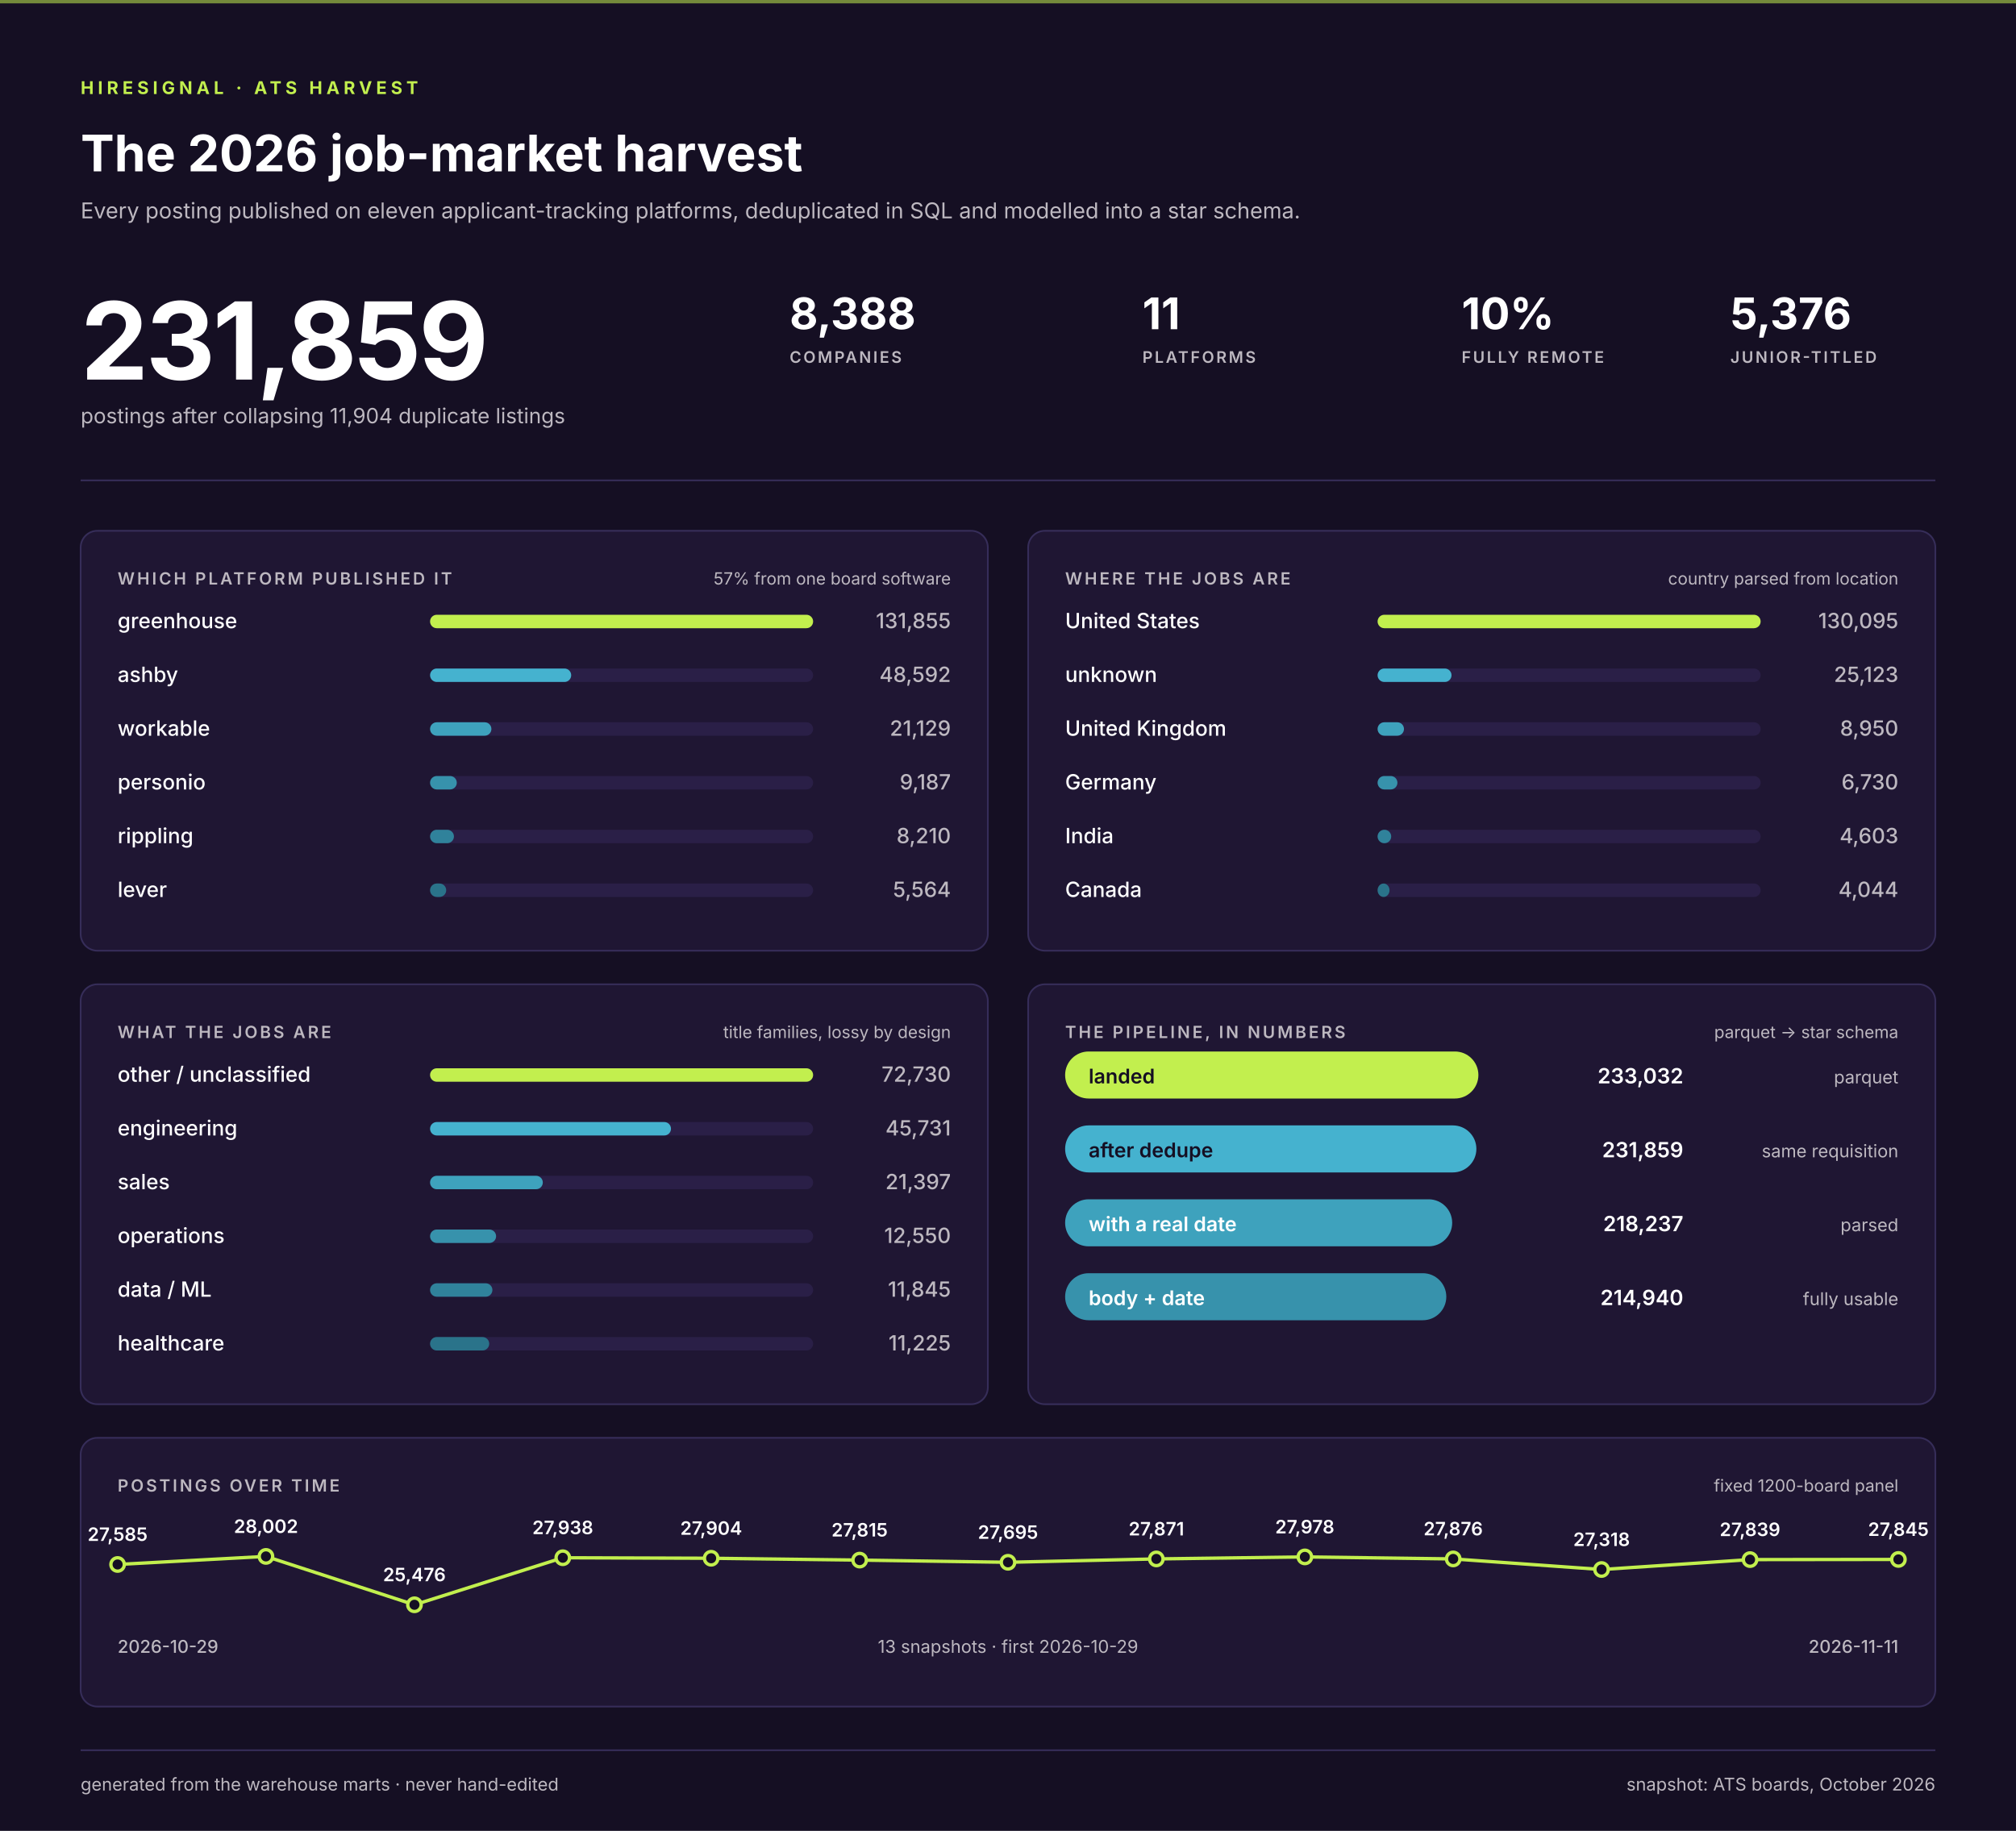
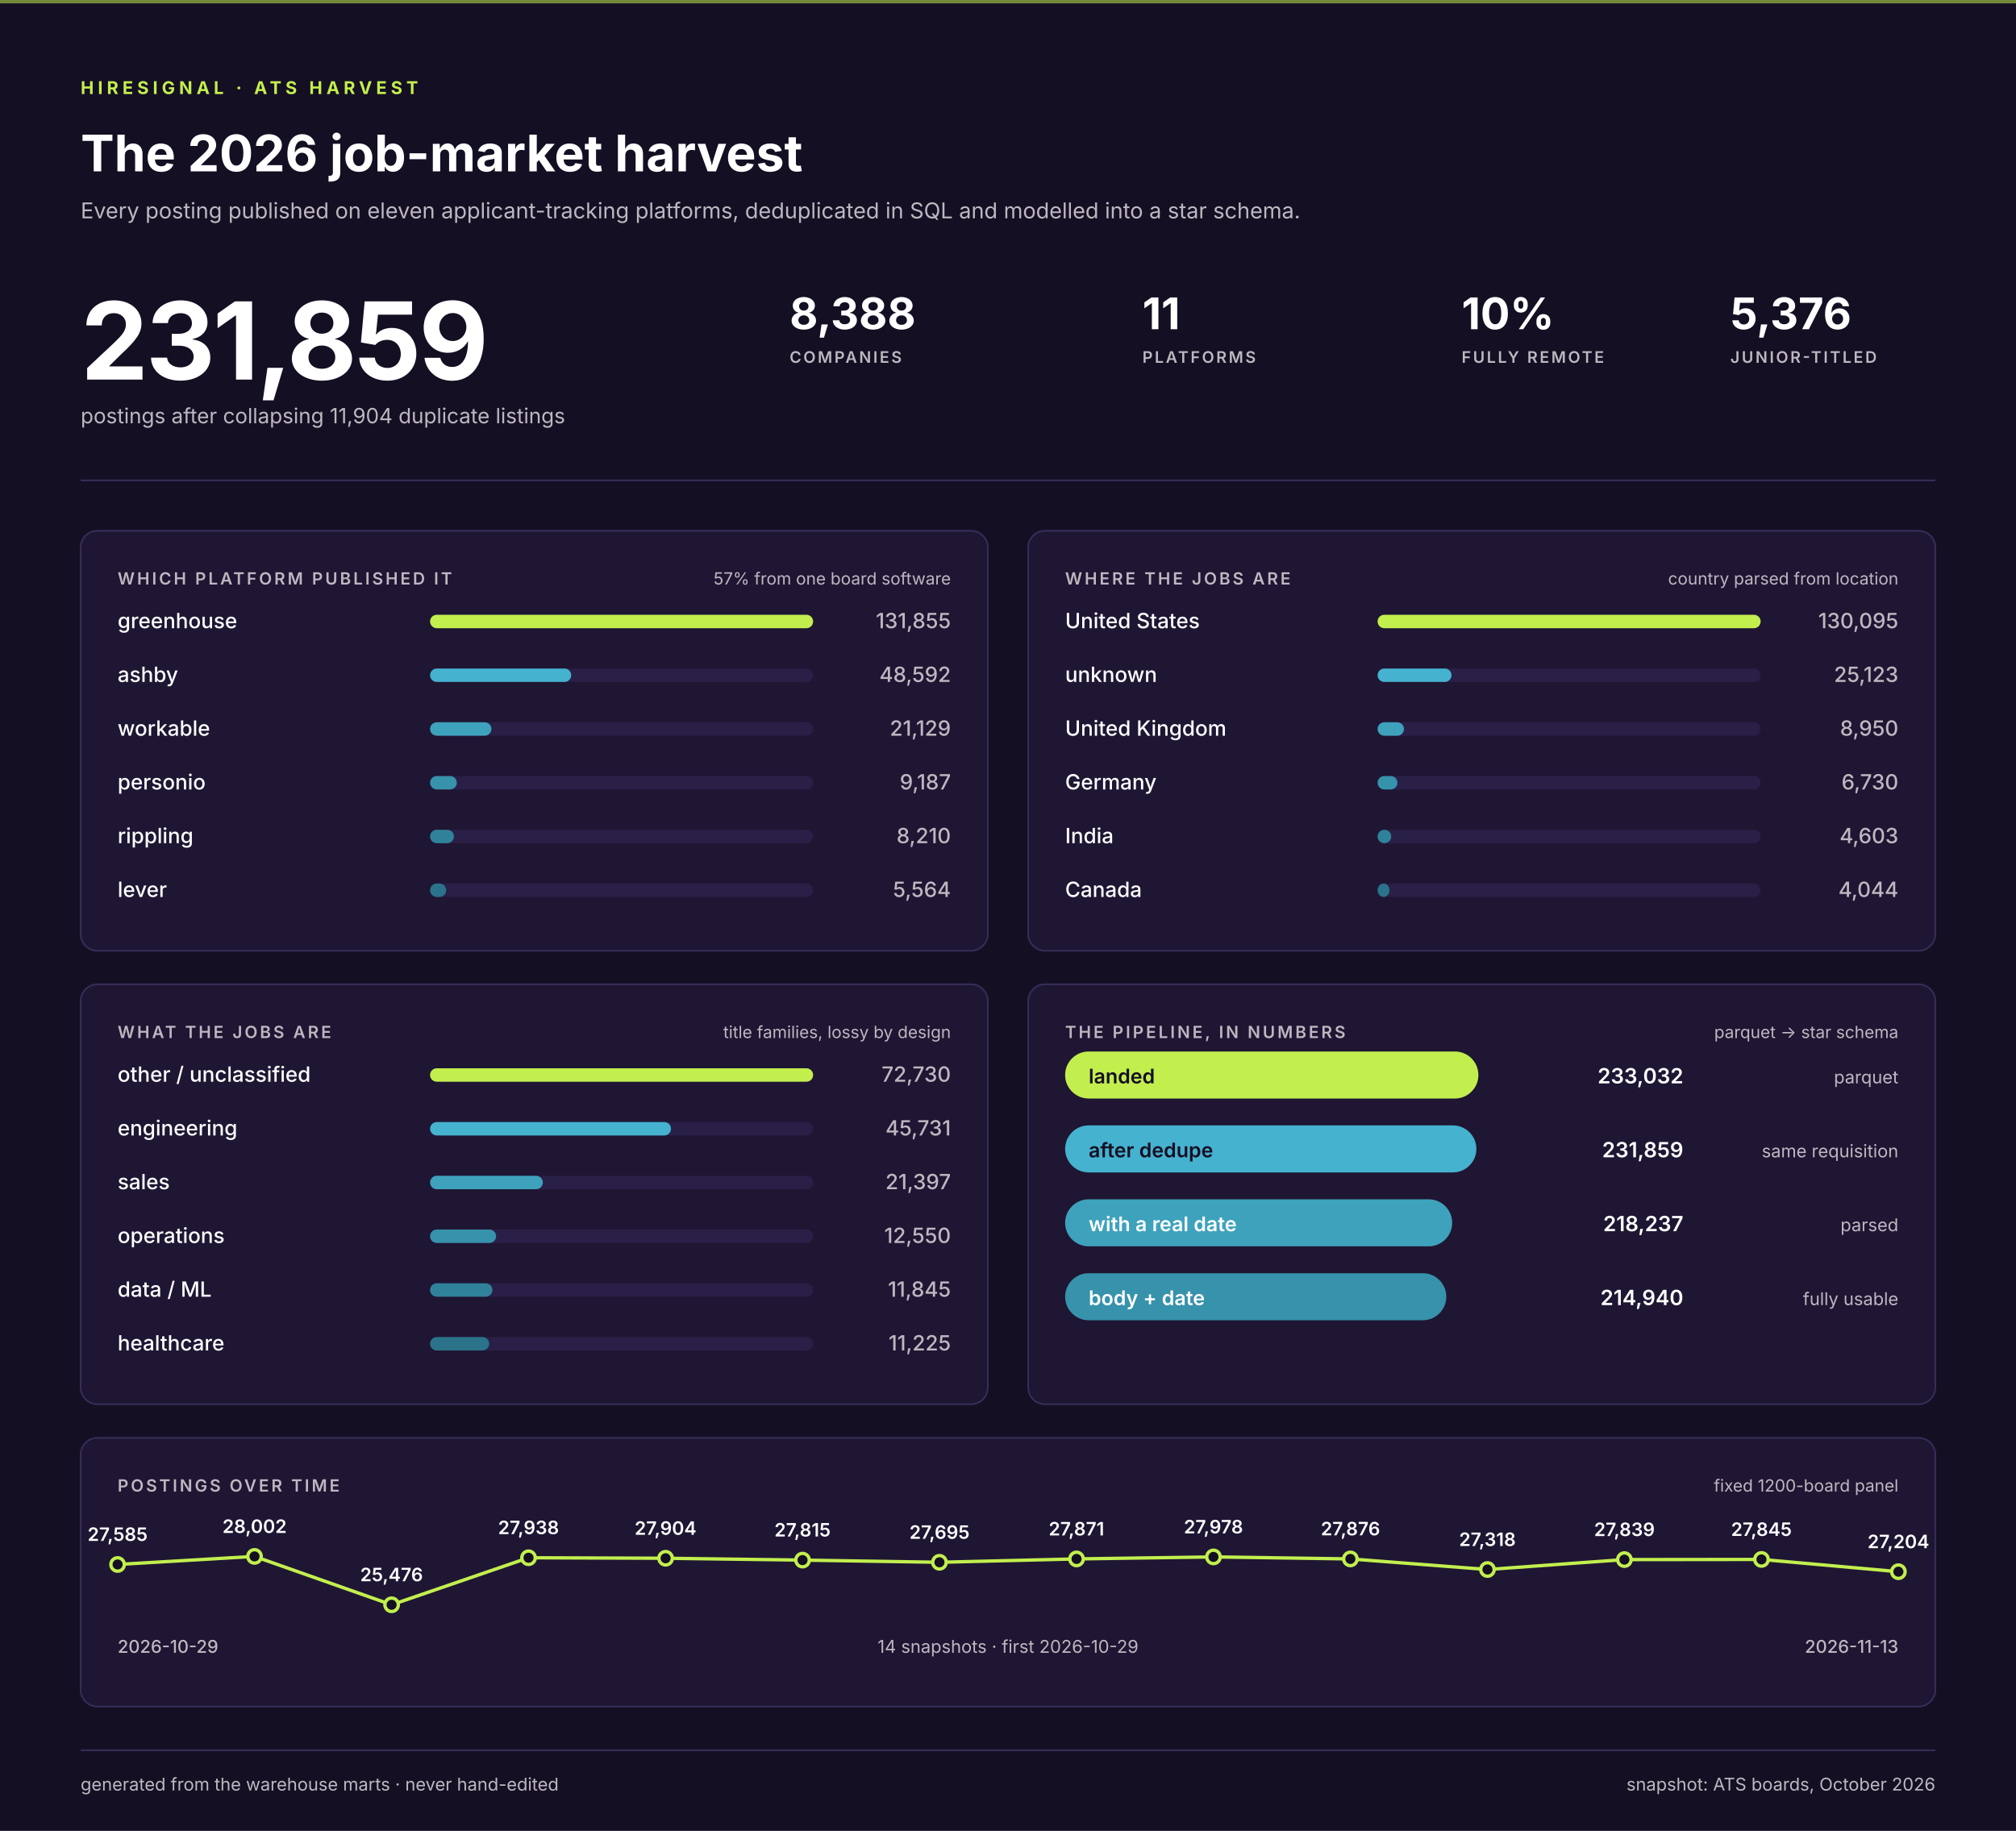
<svg xmlns="http://www.w3.org/2000/svg" width="1200" height="1090" viewBox="0 0 1200 1090" role="img" aria-label="Job-market harvest dashboard">
  <rect x="0.0" y="0.0" width="1200.0" height="1090.0" rx="0" fill="#150f23" />
  <rect x="0" y="0" width="1200" height="2" fill="#c2ef4e" opacity="0.55" />
  <text x="48" y="56" font-family="Inter, -apple-system, Segoe UI, Helvetica, Arial, sans-serif" font-size="10.5" fill="#c2ef4e" font-weight="700" text-anchor="start" letter-spacing="2.4">HIRESIGNAL  ·  ATS HARVEST</text>
  <text x="48" y="102" font-family="Inter, -apple-system, Segoe UI, Helvetica, Arial, sans-serif" font-size="30" fill="#ffffff" font-weight="650" text-anchor="start">The 2026 job-market harvest</text>
  <text x="48" y="130" font-family="Inter, -apple-system, Segoe UI, Helvetica, Arial, sans-serif" font-size="13" fill="#bdb8c0" font-weight="400" text-anchor="start">Every posting published on eleven applicant-tracking platforms, deduplicated in SQL and modelled into a star schema.</text>
  <text x="48" y="226" font-family="Inter, -apple-system, Segoe UI, Helvetica, Arial, sans-serif" font-size="64" fill="#ffffff" font-weight="700" text-anchor="start" letter-spacing="-1.5">231,859</text>
  <text x="48" y="252" font-family="Inter, -apple-system, Segoe UI, Helvetica, Arial, sans-serif" font-size="12.5" fill="#bdb8c0" font-weight="400" text-anchor="start">postings after collapsing 11,904 duplicate listings</text>
  <text x="470" y="196" font-family="Inter, -apple-system, Segoe UI, Helvetica, Arial, sans-serif" font-size="26" fill="#ffffff" font-weight="650" text-anchor="start">8,388</text>
  <text x="470" y="216" font-family="Inter, -apple-system, Segoe UI, Helvetica, Arial, sans-serif" font-size="9.5" fill="#bdb8c0" font-weight="600" text-anchor="start" letter-spacing="1.2">COMPANIES</text>
  <text x="680" y="196" font-family="Inter, -apple-system, Segoe UI, Helvetica, Arial, sans-serif" font-size="26" fill="#ffffff" font-weight="650" text-anchor="start">11</text>
  <text x="680" y="216" font-family="Inter, -apple-system, Segoe UI, Helvetica, Arial, sans-serif" font-size="9.5" fill="#bdb8c0" font-weight="600" text-anchor="start" letter-spacing="1.2">PLATFORMS</text>
  <text x="870" y="196" font-family="Inter, -apple-system, Segoe UI, Helvetica, Arial, sans-serif" font-size="26" fill="#ffffff" font-weight="650" text-anchor="start">10%</text>
  <text x="870" y="216" font-family="Inter, -apple-system, Segoe UI, Helvetica, Arial, sans-serif" font-size="9.5" fill="#bdb8c0" font-weight="600" text-anchor="start" letter-spacing="1.2">FULLY REMOTE</text>
  <text x="1030" y="196" font-family="Inter, -apple-system, Segoe UI, Helvetica, Arial, sans-serif" font-size="26" fill="#ffffff" font-weight="650" text-anchor="start">5,376</text>
  <text x="1030" y="216" font-family="Inter, -apple-system, Segoe UI, Helvetica, Arial, sans-serif" font-size="9.5" fill="#bdb8c0" font-weight="600" text-anchor="start" letter-spacing="1.2">JUNIOR-TITLED</text>
  <line x1="48" y1="286" x2="1152" y2="286" stroke="#362d59" />
  <rect x="48.0" y="316.0" width="540.0" height="250.0" rx="10" fill="#1f1633" stroke="#362d59" />
  <text x="70" y="348" font-family="Inter, -apple-system, Segoe UI, Helvetica, Arial, sans-serif" font-size="10" fill="#bdb8c0" font-weight="600" text-anchor="start" letter-spacing="1.4">WHICH PLATFORM PUBLISHED IT</text>
  <text x="566" y="348" font-family="Inter, -apple-system, Segoe UI, Helvetica, Arial, sans-serif" font-size="10" fill="#bdb8c0" font-weight="400" text-anchor="end">57% from one board software</text>
  <text x="70" y="374.0" font-family="Inter, -apple-system, Segoe UI, Helvetica, Arial, sans-serif" font-size="12.5" fill="#ffffff" font-weight="450" text-anchor="start">greenhouse</text>
  <rect x="256.0" y="366.0" width="228.0" height="8.0" rx="4" fill="#2a1f47" />
  <rect x="256.0" y="366.0" width="228.0" height="8.0" rx="4" fill="#c2ef4e" />
  <text x="566" y="374.0" font-family="Inter, -apple-system, Segoe UI, Helvetica, Arial, sans-serif" font-size="12.5" fill="#bdb8c0" font-weight="500" text-anchor="end">131,855</text>
  <text x="70" y="406.0" font-family="Inter, -apple-system, Segoe UI, Helvetica, Arial, sans-serif" font-size="12.5" fill="#ffffff" font-weight="450" text-anchor="start">ashby</text>
  <rect x="256.0" y="398.0" width="228.0" height="8.0" rx="4" fill="#2a1f47" />
  <rect x="256.0" y="398.0" width="84.0" height="8.0" rx="4" fill="#45b2cf" />
  <text x="566" y="406.0" font-family="Inter, -apple-system, Segoe UI, Helvetica, Arial, sans-serif" font-size="12.5" fill="#bdb8c0" font-weight="500" text-anchor="end">48,592</text>
  <text x="70" y="438.0" font-family="Inter, -apple-system, Segoe UI, Helvetica, Arial, sans-serif" font-size="12.5" fill="#ffffff" font-weight="450" text-anchor="start">workable</text>
  <rect x="256.0" y="430.0" width="228.0" height="8.0" rx="4" fill="#2a1f47" />
  <rect x="256.0" y="430.0" width="36.5" height="8.0" rx="4" fill="#3ea2bd" />
  <text x="566" y="438.0" font-family="Inter, -apple-system, Segoe UI, Helvetica, Arial, sans-serif" font-size="12.5" fill="#bdb8c0" font-weight="500" text-anchor="end">21,129</text>
  <text x="70" y="470.0" font-family="Inter, -apple-system, Segoe UI, Helvetica, Arial, sans-serif" font-size="12.5" fill="#ffffff" font-weight="450" text-anchor="start">personio</text>
  <rect x="256.0" y="462.0" width="228.0" height="8.0" rx="4" fill="#2a1f47" />
  <rect x="256.0" y="462.0" width="15.9" height="8.0" rx="4" fill="#3792ac" />
  <text x="566" y="470.0" font-family="Inter, -apple-system, Segoe UI, Helvetica, Arial, sans-serif" font-size="12.5" fill="#bdb8c0" font-weight="500" text-anchor="end">9,187</text>
  <text x="70" y="502.0" font-family="Inter, -apple-system, Segoe UI, Helvetica, Arial, sans-serif" font-size="12.5" fill="#ffffff" font-weight="450" text-anchor="start">rippling</text>
  <rect x="256.0" y="494.0" width="228.0" height="8.0" rx="4" fill="#2a1f47" />
  <rect x="256.0" y="494.0" width="14.2" height="8.0" rx="4" fill="#30829b" />
  <text x="566" y="502.0" font-family="Inter, -apple-system, Segoe UI, Helvetica, Arial, sans-serif" font-size="12.5" fill="#bdb8c0" font-weight="500" text-anchor="end">8,210</text>
  <text x="70" y="534.0" font-family="Inter, -apple-system, Segoe UI, Helvetica, Arial, sans-serif" font-size="12.5" fill="#ffffff" font-weight="450" text-anchor="start">lever</text>
  <rect x="256.0" y="526.0" width="228.0" height="8.0" rx="4" fill="#2a1f47" />
  <rect x="256.0" y="526.0" width="9.6" height="8.0" rx="4" fill="#2a738a" />
  <text x="566" y="534.0" font-family="Inter, -apple-system, Segoe UI, Helvetica, Arial, sans-serif" font-size="12.5" fill="#bdb8c0" font-weight="500" text-anchor="end">5,564</text>
  <rect x="612.0" y="316.0" width="540.0" height="250.0" rx="10" fill="#1f1633" stroke="#362d59" />
  <text x="634" y="348" font-family="Inter, -apple-system, Segoe UI, Helvetica, Arial, sans-serif" font-size="10" fill="#bdb8c0" font-weight="600" text-anchor="start" letter-spacing="1.4">WHERE THE JOBS ARE</text>
  <text x="1130" y="348" font-family="Inter, -apple-system, Segoe UI, Helvetica, Arial, sans-serif" font-size="10" fill="#bdb8c0" font-weight="400" text-anchor="end">country parsed from location</text>
  <text x="634" y="374.0" font-family="Inter, -apple-system, Segoe UI, Helvetica, Arial, sans-serif" font-size="12.5" fill="#ffffff" font-weight="450" text-anchor="start">United States</text>
  <rect x="820.0" y="366.0" width="228.0" height="8.0" rx="4" fill="#2a1f47" />
  <rect x="820.0" y="366.0" width="228.0" height="8.0" rx="4" fill="#c2ef4e" />
  <text x="1130" y="374.0" font-family="Inter, -apple-system, Segoe UI, Helvetica, Arial, sans-serif" font-size="12.5" fill="#bdb8c0" font-weight="500" text-anchor="end">130,095</text>
  <text x="634" y="406.0" font-family="Inter, -apple-system, Segoe UI, Helvetica, Arial, sans-serif" font-size="12.5" fill="#ffffff" font-weight="450" text-anchor="start">unknown</text>
  <rect x="820.0" y="398.0" width="228.0" height="8.0" rx="4" fill="#2a1f47" />
  <rect x="820.0" y="398.0" width="44.0" height="8.0" rx="4" fill="#45b2cf" />
  <text x="1130" y="406.0" font-family="Inter, -apple-system, Segoe UI, Helvetica, Arial, sans-serif" font-size="12.5" fill="#bdb8c0" font-weight="500" text-anchor="end">25,123</text>
  <text x="634" y="438.0" font-family="Inter, -apple-system, Segoe UI, Helvetica, Arial, sans-serif" font-size="12.5" fill="#ffffff" font-weight="450" text-anchor="start">United Kingdom</text>
  <rect x="820.0" y="430.0" width="228.0" height="8.0" rx="4" fill="#2a1f47" />
  <rect x="820.0" y="430.0" width="15.7" height="8.0" rx="4" fill="#3ea2bd" />
  <text x="1130" y="438.0" font-family="Inter, -apple-system, Segoe UI, Helvetica, Arial, sans-serif" font-size="12.5" fill="#bdb8c0" font-weight="500" text-anchor="end">8,950</text>
  <text x="634" y="470.0" font-family="Inter, -apple-system, Segoe UI, Helvetica, Arial, sans-serif" font-size="12.5" fill="#ffffff" font-weight="450" text-anchor="start">Germany</text>
  <rect x="820.0" y="462.0" width="228.0" height="8.0" rx="4" fill="#2a1f47" />
  <rect x="820.0" y="462.0" width="11.8" height="8.0" rx="4" fill="#3792ac" />
  <text x="1130" y="470.0" font-family="Inter, -apple-system, Segoe UI, Helvetica, Arial, sans-serif" font-size="12.5" fill="#bdb8c0" font-weight="500" text-anchor="end">6,730</text>
  <text x="634" y="502.0" font-family="Inter, -apple-system, Segoe UI, Helvetica, Arial, sans-serif" font-size="12.5" fill="#ffffff" font-weight="450" text-anchor="start">India</text>
  <rect x="820.0" y="494.0" width="228.0" height="8.0" rx="4" fill="#2a1f47" />
  <rect x="820.0" y="494.0" width="8.1" height="8.0" rx="4" fill="#30829b" />
  <text x="1130" y="502.0" font-family="Inter, -apple-system, Segoe UI, Helvetica, Arial, sans-serif" font-size="12.5" fill="#bdb8c0" font-weight="500" text-anchor="end">4,603</text>
  <text x="634" y="534.0" font-family="Inter, -apple-system, Segoe UI, Helvetica, Arial, sans-serif" font-size="12.5" fill="#ffffff" font-weight="450" text-anchor="start">Canada</text>
  <rect x="820.0" y="526.0" width="228.0" height="8.0" rx="4" fill="#2a1f47" />
  <rect x="820.0" y="526.0" width="7.1" height="8.0" rx="4" fill="#2a738a" />
  <text x="1130" y="534.0" font-family="Inter, -apple-system, Segoe UI, Helvetica, Arial, sans-serif" font-size="12.5" fill="#bdb8c0" font-weight="500" text-anchor="end">4,044</text>
  <rect x="48.0" y="586.0" width="540.0" height="250.0" rx="10" fill="#1f1633" stroke="#362d59" />
  <text x="70" y="618" font-family="Inter, -apple-system, Segoe UI, Helvetica, Arial, sans-serif" font-size="10" fill="#bdb8c0" font-weight="600" text-anchor="start" letter-spacing="1.4">WHAT THE JOBS ARE</text>
  <text x="566" y="618" font-family="Inter, -apple-system, Segoe UI, Helvetica, Arial, sans-serif" font-size="10" fill="#bdb8c0" font-weight="400" text-anchor="end">title families, lossy by design</text>
  <text x="70" y="644.0" font-family="Inter, -apple-system, Segoe UI, Helvetica, Arial, sans-serif" font-size="12.5" fill="#ffffff" font-weight="450" text-anchor="start">other / unclassified</text>
  <rect x="256.0" y="636.0" width="228.0" height="8.0" rx="4" fill="#2a1f47" />
  <rect x="256.0" y="636.0" width="228.0" height="8.0" rx="4" fill="#c2ef4e" />
  <text x="566" y="644.0" font-family="Inter, -apple-system, Segoe UI, Helvetica, Arial, sans-serif" font-size="12.5" fill="#bdb8c0" font-weight="500" text-anchor="end">72,730</text>
  <text x="70" y="676.0" font-family="Inter, -apple-system, Segoe UI, Helvetica, Arial, sans-serif" font-size="12.5" fill="#ffffff" font-weight="450" text-anchor="start">engineering</text>
  <rect x="256.0" y="668.0" width="228.0" height="8.0" rx="4" fill="#2a1f47" />
  <rect x="256.0" y="668.0" width="143.4" height="8.0" rx="4" fill="#45b2cf" />
  <text x="566" y="676.0" font-family="Inter, -apple-system, Segoe UI, Helvetica, Arial, sans-serif" font-size="12.5" fill="#bdb8c0" font-weight="500" text-anchor="end">45,731</text>
  <text x="70" y="708.0" font-family="Inter, -apple-system, Segoe UI, Helvetica, Arial, sans-serif" font-size="12.5" fill="#ffffff" font-weight="450" text-anchor="start">sales</text>
  <rect x="256.0" y="700.0" width="228.0" height="8.0" rx="4" fill="#2a1f47" />
  <rect x="256.0" y="700.0" width="67.1" height="8.0" rx="4" fill="#3ea2bd" />
  <text x="566" y="708.0" font-family="Inter, -apple-system, Segoe UI, Helvetica, Arial, sans-serif" font-size="12.5" fill="#bdb8c0" font-weight="500" text-anchor="end">21,397</text>
  <text x="70" y="740.0" font-family="Inter, -apple-system, Segoe UI, Helvetica, Arial, sans-serif" font-size="12.5" fill="#ffffff" font-weight="450" text-anchor="start">operations</text>
  <rect x="256.0" y="732.0" width="228.0" height="8.0" rx="4" fill="#2a1f47" />
  <rect x="256.0" y="732.0" width="39.3" height="8.0" rx="4" fill="#3792ac" />
  <text x="566" y="740.0" font-family="Inter, -apple-system, Segoe UI, Helvetica, Arial, sans-serif" font-size="12.5" fill="#bdb8c0" font-weight="500" text-anchor="end">12,550</text>
  <text x="70" y="772.0" font-family="Inter, -apple-system, Segoe UI, Helvetica, Arial, sans-serif" font-size="12.5" fill="#ffffff" font-weight="450" text-anchor="start">data / ML</text>
  <rect x="256.0" y="764.0" width="228.0" height="8.0" rx="4" fill="#2a1f47" />
  <rect x="256.0" y="764.0" width="37.1" height="8.0" rx="4" fill="#30829b" />
  <text x="566" y="772.0" font-family="Inter, -apple-system, Segoe UI, Helvetica, Arial, sans-serif" font-size="12.5" fill="#bdb8c0" font-weight="500" text-anchor="end">11,845</text>
  <text x="70" y="804.0" font-family="Inter, -apple-system, Segoe UI, Helvetica, Arial, sans-serif" font-size="12.5" fill="#ffffff" font-weight="450" text-anchor="start">healthcare</text>
  <rect x="256.0" y="796.0" width="228.0" height="8.0" rx="4" fill="#2a1f47" />
  <rect x="256.0" y="796.0" width="35.2" height="8.0" rx="4" fill="#2a738a" />
  <text x="566" y="804.0" font-family="Inter, -apple-system, Segoe UI, Helvetica, Arial, sans-serif" font-size="12.5" fill="#bdb8c0" font-weight="500" text-anchor="end">11,225</text>
  <rect x="612.0" y="586.0" width="540.0" height="250.0" rx="10" fill="#1f1633" stroke="#362d59" />
  <text x="634" y="618" font-family="Inter, -apple-system, Segoe UI, Helvetica, Arial, sans-serif" font-size="10" fill="#bdb8c0" font-weight="600" text-anchor="start" letter-spacing="1.4">THE PIPELINE, IN NUMBERS</text>
  <text x="1130" y="618" font-family="Inter, -apple-system, Segoe UI, Helvetica, Arial, sans-serif" font-size="10" fill="#bdb8c0" font-weight="400" text-anchor="end">parquet → star schema</text>
  <rect x="634.0" y="626.0" width="246.0" height="28.0" rx="14" fill="#c2ef4e" />
  <text x="648" y="645" font-family="Inter, -apple-system, Segoe UI, Helvetica, Arial, sans-serif" font-size="12" fill="#150f23" font-weight="600" text-anchor="start">landed</text>
  <text x="1002" y="645" font-family="Inter, -apple-system, Segoe UI, Helvetica, Arial, sans-serif" font-size="12.5" fill="#ffffff" font-weight="600" text-anchor="end">233,032</text>
  <text x="1130" y="645" font-family="Inter, -apple-system, Segoe UI, Helvetica, Arial, sans-serif" font-size="10.5" fill="#bdb8c0" font-weight="400" text-anchor="end">parquet</text>
  <rect x="634.0" y="670.0" width="244.8" height="28.0" rx="14" fill="#45b2cf" />
  <text x="648" y="689" font-family="Inter, -apple-system, Segoe UI, Helvetica, Arial, sans-serif" font-size="12" fill="#150f23" font-weight="600" text-anchor="start">after dedupe</text>
  <text x="1002" y="689" font-family="Inter, -apple-system, Segoe UI, Helvetica, Arial, sans-serif" font-size="12.5" fill="#ffffff" font-weight="600" text-anchor="end">231,859</text>
  <text x="1130" y="689" font-family="Inter, -apple-system, Segoe UI, Helvetica, Arial, sans-serif" font-size="10.5" fill="#bdb8c0" font-weight="400" text-anchor="end">same requisition</text>
  <rect x="634.0" y="714.0" width="230.4" height="28.0" rx="14" fill="#3ea2bd" />
  <text x="648" y="733" font-family="Inter, -apple-system, Segoe UI, Helvetica, Arial, sans-serif" font-size="12" fill="#ffffff" font-weight="600" text-anchor="start">with a real date</text>
  <text x="1002" y="733" font-family="Inter, -apple-system, Segoe UI, Helvetica, Arial, sans-serif" font-size="12.5" fill="#ffffff" font-weight="600" text-anchor="end">218,237</text>
  <text x="1130" y="733" font-family="Inter, -apple-system, Segoe UI, Helvetica, Arial, sans-serif" font-size="10.5" fill="#bdb8c0" font-weight="400" text-anchor="end">parsed</text>
  <rect x="634.0" y="758.0" width="226.9" height="28.0" rx="14" fill="#3792ac" />
  <text x="648" y="777" font-family="Inter, -apple-system, Segoe UI, Helvetica, Arial, sans-serif" font-size="12" fill="#ffffff" font-weight="600" text-anchor="start">body + date</text>
  <text x="1002" y="777" font-family="Inter, -apple-system, Segoe UI, Helvetica, Arial, sans-serif" font-size="12.5" fill="#ffffff" font-weight="600" text-anchor="end">214,940</text>
  <text x="1130" y="777" font-family="Inter, -apple-system, Segoe UI, Helvetica, Arial, sans-serif" font-size="10.5" fill="#bdb8c0" font-weight="400" text-anchor="end">fully usable</text>
  <rect x="48.0" y="856.0" width="1104.0" height="160.0" rx="10" fill="#1f1633" stroke="#362d59" />
  <text x="70" y="888" font-family="Inter, -apple-system, Segoe UI, Helvetica, Arial, sans-serif" font-size="10" fill="#bdb8c0" font-weight="600" text-anchor="start" letter-spacing="1.4">POSTINGS OVER TIME</text>
  <text x="1130" y="888" font-family="Inter, -apple-system, Segoe UI, Helvetica, Arial, sans-serif" font-size="10" fill="#bdb8c0" font-weight="400" text-anchor="end">fixed 1200-board panel</text>
-   <polyline fill="none" stroke="#c2ef4e" stroke-width="2" stroke-linejoin="round" stroke-linecap="round" points="70.0,931.4 158.3,926.6 246.7,955.4 335.0,927.4 423.3,927.7 511.7,928.8 600.0,930.1 688.3,928.1 776.7,926.9 865.0,928.1 953.3,934.4 1041.7,928.5 1130.0,928.4" />
+   <polyline fill="none" stroke="#c2ef4e" stroke-width="2" stroke-linejoin="round" stroke-linecap="round" points="70.0,931.4 151.5,926.6 233.1,955.4 314.6,927.4 396.2,927.7 477.7,928.8 559.2,930.1 640.8,928.1 722.3,926.9 803.8,928.1 885.4,934.4 966.9,928.5 1048.5,928.4 1130.0,935.7" />
  <circle cx="70.0" cy="931.4" r="4" fill="#150f23" stroke="#c2ef4e" stroke-width="2" />
  <text x="70.0" y="917.371" font-family="Inter, -apple-system, Segoe UI, Helvetica, Arial, sans-serif" font-size="11" fill="#ffffff" font-weight="600" text-anchor="middle">27,585</text>
-   <circle cx="158.3" cy="926.6" r="4" fill="#150f23" stroke="#c2ef4e" stroke-width="2" />
-   <text x="158.333" y="912.625" font-family="Inter, -apple-system, Segoe UI, Helvetica, Arial, sans-serif" font-size="11" fill="#ffffff" font-weight="600" text-anchor="middle">28,002</text>
-   <circle cx="246.7" cy="955.4" r="4" fill="#150f23" stroke="#c2ef4e" stroke-width="2" />
-   <text x="246.667" y="941.375" font-family="Inter, -apple-system, Segoe UI, Helvetica, Arial, sans-serif" font-size="11" fill="#ffffff" font-weight="600" text-anchor="middle">25,476</text>
-   <circle cx="335.0" cy="927.4" r="4" fill="#150f23" stroke="#c2ef4e" stroke-width="2" />
-   <text x="335.0" y="913.353" font-family="Inter, -apple-system, Segoe UI, Helvetica, Arial, sans-serif" font-size="11" fill="#ffffff" font-weight="600" text-anchor="middle">27,938</text>
-   <circle cx="423.3" cy="927.7" r="4" fill="#150f23" stroke="#c2ef4e" stroke-width="2" />
-   <text x="423.333" y="913.74" font-family="Inter, -apple-system, Segoe UI, Helvetica, Arial, sans-serif" font-size="11" fill="#ffffff" font-weight="600" text-anchor="middle">27,904</text>
-   <circle cx="511.7" cy="928.8" r="4" fill="#150f23" stroke="#c2ef4e" stroke-width="2" />
-   <text x="511.667" y="914.753" font-family="Inter, -apple-system, Segoe UI, Helvetica, Arial, sans-serif" font-size="11" fill="#ffffff" font-weight="600" text-anchor="middle">27,815</text>
-   <circle cx="600.0" cy="930.1" r="4" fill="#150f23" stroke="#c2ef4e" stroke-width="2" />
-   <text x="600.0" y="916.119" font-family="Inter, -apple-system, Segoe UI, Helvetica, Arial, sans-serif" font-size="11" fill="#ffffff" font-weight="600" text-anchor="middle">27,695</text>
-   <circle cx="688.3" cy="928.1" r="4" fill="#150f23" stroke="#c2ef4e" stroke-width="2" />
-   <text x="688.333" y="914.116" font-family="Inter, -apple-system, Segoe UI, Helvetica, Arial, sans-serif" font-size="11" fill="#ffffff" font-weight="600" text-anchor="middle">27,871</text>
-   <circle cx="776.7" cy="926.9" r="4" fill="#150f23" stroke="#c2ef4e" stroke-width="2" />
-   <text x="776.667" y="912.898" font-family="Inter, -apple-system, Segoe UI, Helvetica, Arial, sans-serif" font-size="11" fill="#ffffff" font-weight="600" text-anchor="middle">27,978</text>
-   <circle cx="865.0" cy="928.1" r="4" fill="#150f23" stroke="#c2ef4e" stroke-width="2" />
-   <text x="865.0" y="914.059" font-family="Inter, -apple-system, Segoe UI, Helvetica, Arial, sans-serif" font-size="11" fill="#ffffff" font-weight="600" text-anchor="middle">27,876</text>
-   <circle cx="953.3" cy="934.4" r="4" fill="#150f23" stroke="#c2ef4e" stroke-width="2" />
-   <text x="953.333" y="920.41" font-family="Inter, -apple-system, Segoe UI, Helvetica, Arial, sans-serif" font-size="11" fill="#ffffff" font-weight="600" text-anchor="middle">27,318</text>
-   <circle cx="1041.7" cy="928.5" r="4" fill="#150f23" stroke="#c2ef4e" stroke-width="2" />
-   <text x="1041.667" y="914.48" font-family="Inter, -apple-system, Segoe UI, Helvetica, Arial, sans-serif" font-size="11" fill="#ffffff" font-weight="600" text-anchor="middle">27,839</text>
-   <circle cx="1130.0" cy="928.4" r="4" fill="#150f23" stroke="#c2ef4e" stroke-width="2" />
-   <text x="1130.0" y="914.412" font-family="Inter, -apple-system, Segoe UI, Helvetica, Arial, sans-serif" font-size="11" fill="#ffffff" font-weight="600" text-anchor="middle">27,845</text>
+   <circle cx="151.5" cy="926.6" r="4" fill="#150f23" stroke="#c2ef4e" stroke-width="2" />
+   <text x="151.538" y="912.625" font-family="Inter, -apple-system, Segoe UI, Helvetica, Arial, sans-serif" font-size="11" fill="#ffffff" font-weight="600" text-anchor="middle">28,002</text>
+   <circle cx="233.1" cy="955.4" r="4" fill="#150f23" stroke="#c2ef4e" stroke-width="2" />
+   <text x="233.077" y="941.375" font-family="Inter, -apple-system, Segoe UI, Helvetica, Arial, sans-serif" font-size="11" fill="#ffffff" font-weight="600" text-anchor="middle">25,476</text>
+   <circle cx="314.6" cy="927.4" r="4" fill="#150f23" stroke="#c2ef4e" stroke-width="2" />
+   <text x="314.615" y="913.353" font-family="Inter, -apple-system, Segoe UI, Helvetica, Arial, sans-serif" font-size="11" fill="#ffffff" font-weight="600" text-anchor="middle">27,938</text>
+   <circle cx="396.2" cy="927.7" r="4" fill="#150f23" stroke="#c2ef4e" stroke-width="2" />
+   <text x="396.154" y="913.74" font-family="Inter, -apple-system, Segoe UI, Helvetica, Arial, sans-serif" font-size="11" fill="#ffffff" font-weight="600" text-anchor="middle">27,904</text>
+   <circle cx="477.7" cy="928.8" r="4" fill="#150f23" stroke="#c2ef4e" stroke-width="2" />
+   <text x="477.692" y="914.753" font-family="Inter, -apple-system, Segoe UI, Helvetica, Arial, sans-serif" font-size="11" fill="#ffffff" font-weight="600" text-anchor="middle">27,815</text>
+   <circle cx="559.2" cy="930.1" r="4" fill="#150f23" stroke="#c2ef4e" stroke-width="2" />
+   <text x="559.231" y="916.119" font-family="Inter, -apple-system, Segoe UI, Helvetica, Arial, sans-serif" font-size="11" fill="#ffffff" font-weight="600" text-anchor="middle">27,695</text>
+   <circle cx="640.8" cy="928.1" r="4" fill="#150f23" stroke="#c2ef4e" stroke-width="2" />
+   <text x="640.769" y="914.116" font-family="Inter, -apple-system, Segoe UI, Helvetica, Arial, sans-serif" font-size="11" fill="#ffffff" font-weight="600" text-anchor="middle">27,871</text>
+   <circle cx="722.3" cy="926.9" r="4" fill="#150f23" stroke="#c2ef4e" stroke-width="2" />
+   <text x="722.308" y="912.898" font-family="Inter, -apple-system, Segoe UI, Helvetica, Arial, sans-serif" font-size="11" fill="#ffffff" font-weight="600" text-anchor="middle">27,978</text>
+   <circle cx="803.8" cy="928.1" r="4" fill="#150f23" stroke="#c2ef4e" stroke-width="2" />
+   <text x="803.846" y="914.059" font-family="Inter, -apple-system, Segoe UI, Helvetica, Arial, sans-serif" font-size="11" fill="#ffffff" font-weight="600" text-anchor="middle">27,876</text>
+   <circle cx="885.4" cy="934.4" r="4" fill="#150f23" stroke="#c2ef4e" stroke-width="2" />
+   <text x="885.385" y="920.41" font-family="Inter, -apple-system, Segoe UI, Helvetica, Arial, sans-serif" font-size="11" fill="#ffffff" font-weight="600" text-anchor="middle">27,318</text>
+   <circle cx="966.9" cy="928.5" r="4" fill="#150f23" stroke="#c2ef4e" stroke-width="2" />
+   <text x="966.923" y="914.48" font-family="Inter, -apple-system, Segoe UI, Helvetica, Arial, sans-serif" font-size="11" fill="#ffffff" font-weight="600" text-anchor="middle">27,839</text>
+   <circle cx="1048.5" cy="928.4" r="4" fill="#150f23" stroke="#c2ef4e" stroke-width="2" />
+   <text x="1048.462" y="914.412" font-family="Inter, -apple-system, Segoe UI, Helvetica, Arial, sans-serif" font-size="11" fill="#ffffff" font-weight="600" text-anchor="middle">27,845</text>
+   <circle cx="1130.0" cy="935.7" r="4" fill="#150f23" stroke="#c2ef4e" stroke-width="2" />
+   <text x="1130.0" y="921.708" font-family="Inter, -apple-system, Segoe UI, Helvetica, Arial, sans-serif" font-size="11" fill="#ffffff" font-weight="600" text-anchor="middle">27,204</text>
  <text x="70" y="984" font-family="Inter, -apple-system, Segoe UI, Helvetica, Arial, sans-serif" font-size="10.5" fill="#bdb8c0" font-weight="500" text-anchor="start">2026-10-29</text>
-   <text x="1130" y="984" font-family="Inter, -apple-system, Segoe UI, Helvetica, Arial, sans-serif" font-size="10.5" fill="#bdb8c0" font-weight="500" text-anchor="end">2026-11-11</text>
-   <text x="600.0" y="984" font-family="Inter, -apple-system, Segoe UI, Helvetica, Arial, sans-serif" font-size="10.5" fill="#bdb8c0" font-weight="400" text-anchor="middle">13 snapshots · first 2026-10-29</text>
+   <text x="1130" y="984" font-family="Inter, -apple-system, Segoe UI, Helvetica, Arial, sans-serif" font-size="10.5" fill="#bdb8c0" font-weight="500" text-anchor="end">2026-11-13</text>
+   <text x="600.0" y="984" font-family="Inter, -apple-system, Segoe UI, Helvetica, Arial, sans-serif" font-size="10.5" fill="#bdb8c0" font-weight="400" text-anchor="middle">14 snapshots · first 2026-10-29</text>
  <line x1="48" y1="1042" x2="1152" y2="1042" stroke="#362d59" />
  <text x="48" y="1066" font-family="Inter, -apple-system, Segoe UI, Helvetica, Arial, sans-serif" font-size="10.5" fill="#bdb8c0" font-weight="400" text-anchor="start">generated from the warehouse marts · never hand-edited</text>
  <text x="1152" y="1066" font-family="Inter, -apple-system, Segoe UI, Helvetica, Arial, sans-serif" font-size="10.5" fill="#bdb8c0" font-weight="400" text-anchor="end">snapshot: ATS boards, October 2026</text>
</svg>
